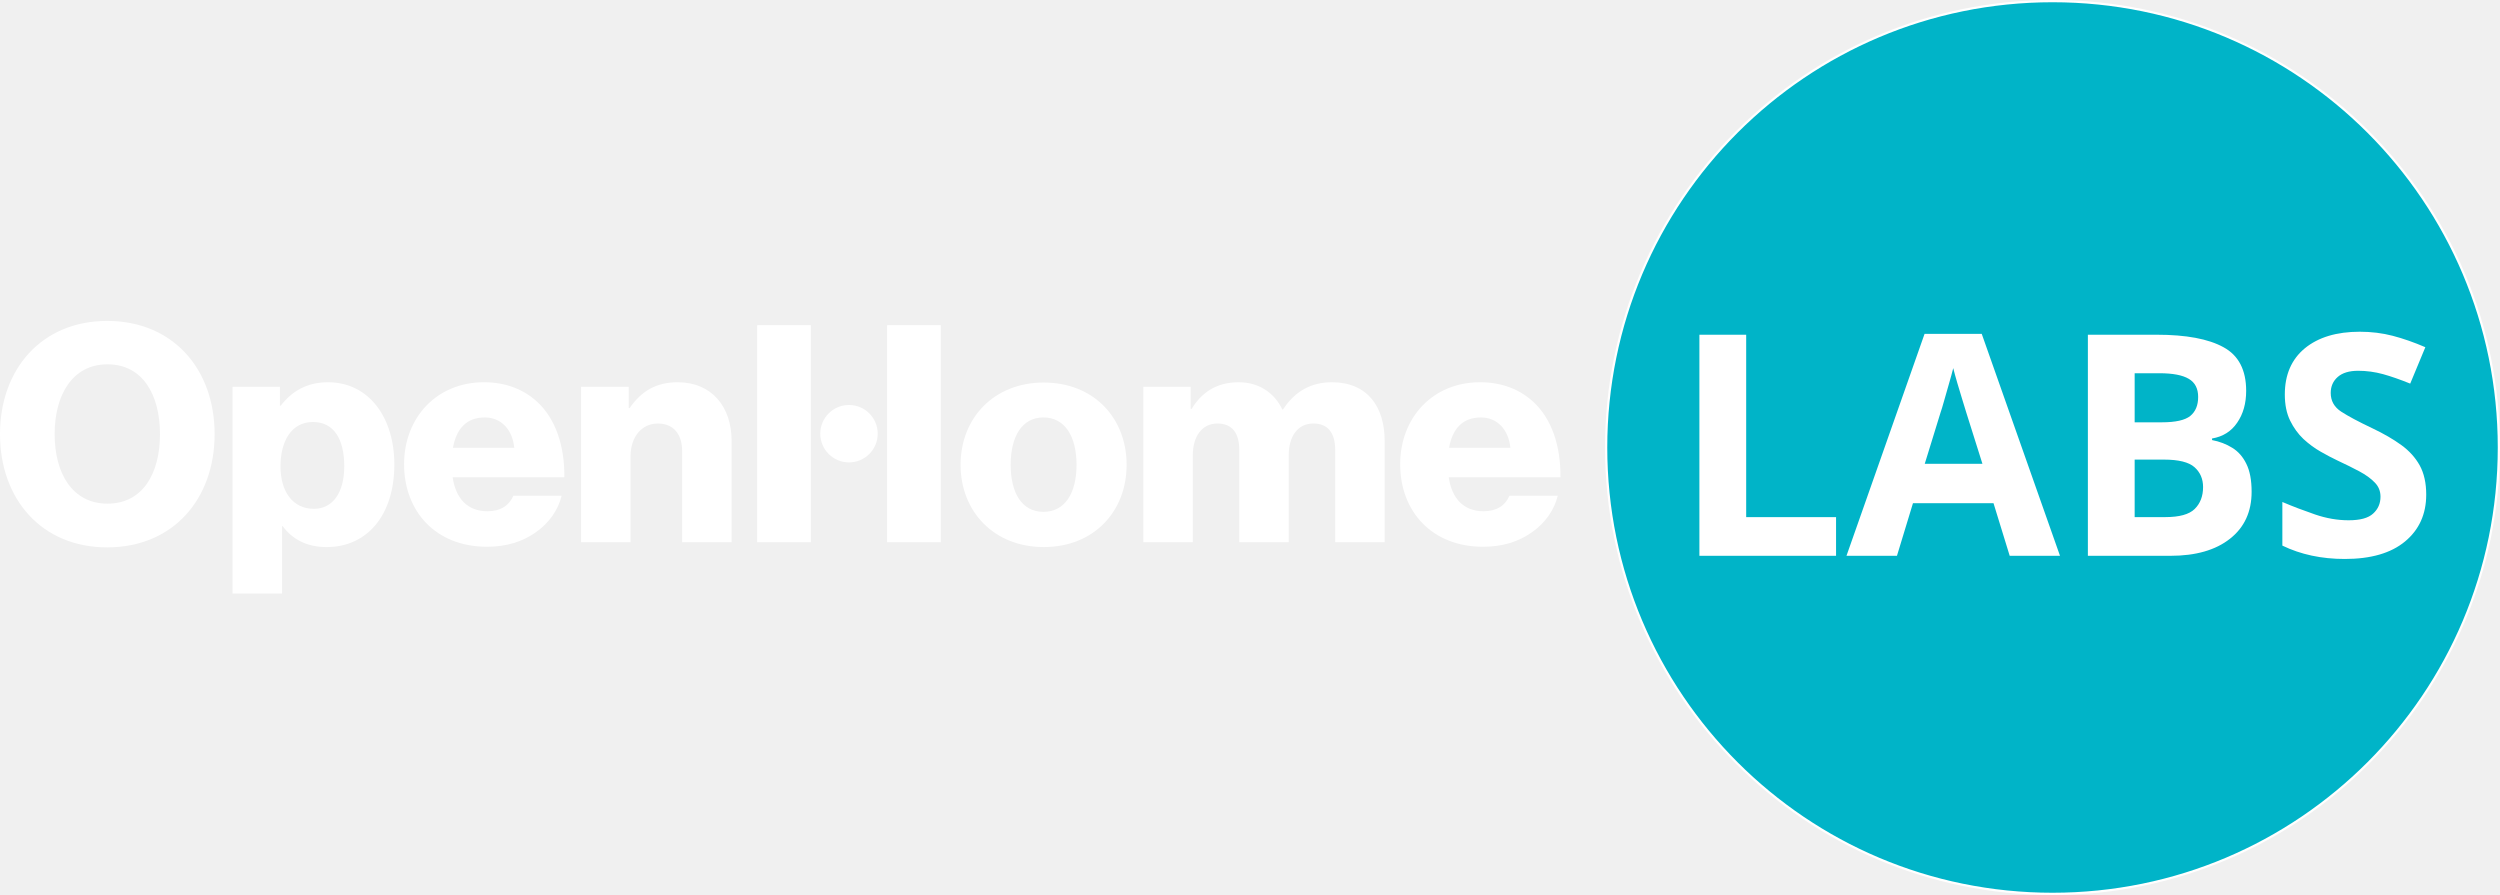
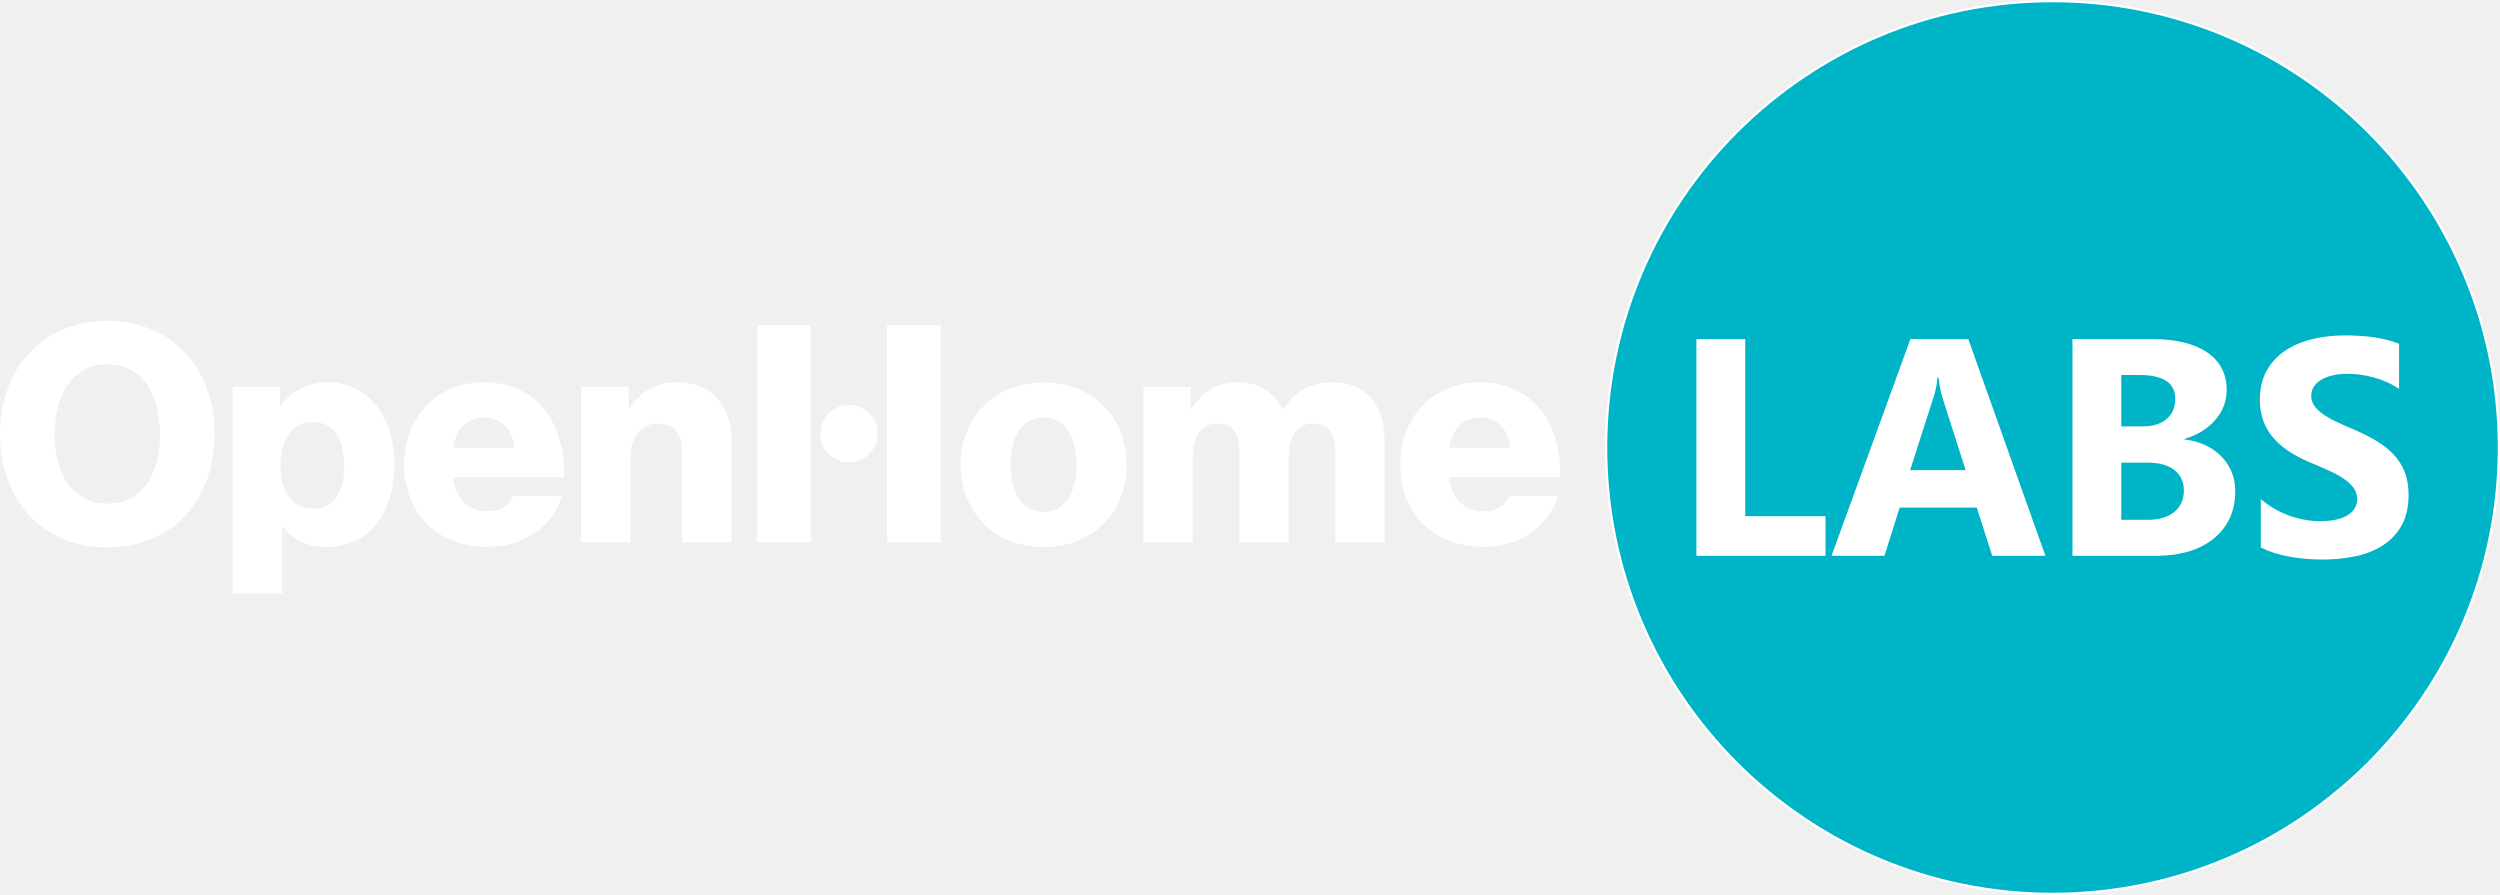
<svg xmlns="http://www.w3.org/2000/svg" width="222.097" height="79.51" viewBox="0 0 222.097 79.51" version="1.1" id="svg2">
  <defs id="defs8" />
  <g id="Page-1" style="fill:none;stroke:none" transform="translate(-0.4845012,28.0292)">
    <g style="fill:#000000" transform="translate(-80,0)" id="Group">
      <g id="g3815">
        <path style="fill:#00b4c8;fill-opacity:1;stroke:#ffffff;stroke-width:0.209;stroke-miterlimit:4;stroke-opacity:1;stroke-dasharray:none" id="path3839" d="m 228.112,25.93 c 0,22.98 -18.629,41.608 -41.608,41.608 -22.98,0 -41.608,-18.629 -41.608,-41.608 0,-22.98 18.629,-41.608 41.608,-41.608 22.98,0 41.608,18.629 41.608,41.608 z" transform="matrix(0.9530591,0,0,0.9530591,85.07831,-12.98718)" />
        <g style="fill:#ffffff;fill-opacity:1;stroke:none" id="logo" transform="translate(80,0.299999)">
          <path style="fill:#ffffff;fill-opacity:1;stroke:none" d="m 0.485,10.239 c 0,-5.77 3.695,-10.058 9.519,-10.058 5.852,0 9.547,4.288 9.547,10.058 0,5.772 -3.695,10.06 -9.547,10.06 -5.825,0 -9.519,-4.288 -9.519,-10.06 l 0,0 z m 14.212,0 c 0,-3.505 -1.537,-6.202 -4.665,-6.202 -3.102,0 -4.693,2.697 -4.693,6.202 0,3.507 1.591,6.176 4.693,6.176 3.128,0 4.665,-2.67 4.665,-6.176 l 0,0 z" id="Fill-1" />
          <path style="fill:#ffffff;fill-opacity:1;stroke:none" d="m 21.144,6.033 4.207,0 0,1.672 0.081,0 c 0.944,-1.241 2.293,-2.076 4.18,-2.076 3.668,0 5.906,3.155 5.906,7.308 0,4.477 -2.4,7.335 -6.014,7.335 -1.78,0 -3.047,-0.701 -3.91,-1.86 l -0.054,0 0,5.986 -4.396,0 0,-18.365 0,0 z m 9.924,7.066 c 0,-2.373 -0.89,-3.938 -2.778,-3.938 -1.914,0 -2.886,1.699 -2.886,3.938 0,2.238 1.079,3.775 2.967,3.775 1.672,0 2.697,-1.43 2.697,-3.775 l 0,0 z" id="Fill-2" />
          <path style="fill:#ffffff;fill-opacity:1;stroke:none" d="m 36.383,12.91 c 0,-4.126 2.886,-7.281 7.092,-7.281 1.968,0 3.533,0.647 4.719,1.726 1.645,1.51 2.454,3.909 2.427,6.714 l -9.924,0 c 0.27,1.861 1.294,3.021 3.101,3.021 1.159,0 1.914,-0.512 2.293,-1.376 l 4.287,0 c -0.297,1.24 -1.106,2.427 -2.32,3.263 -1.159,0.81 -2.561,1.267 -4.314,1.267 -4.558,0 -7.362,-3.155 -7.362,-7.335 l 0,0 z m 9.789,-1.456 C 46.01,9.808 44.986,8.757 43.556,8.757 c -1.672,0 -2.535,1.051 -2.832,2.697 l 5.448,0 0,0 z" id="Fill-3" />
          <path style="fill:#ffffff;fill-opacity:1;stroke:none" d="m 52.106,6.033 4.234,0 0,1.888 0.081,0 c 1.025,-1.484 2.346,-2.292 4.261,-2.292 3.02,0 4.8,2.157 4.8,5.231 l 0,8.98 -4.396,0 0,-8.09 c 0,-1.456 -0.728,-2.454 -2.158,-2.454 -1.456,0 -2.427,1.213 -2.427,2.913 l 0,7.631 -4.396,0 0,-13.808" id="Fill-4" />
          <path style="fill:#ffffff;fill-opacity:1;stroke:none" d="m 85.821,12.963 c 0,-4.153 2.966,-7.308 7.389,-7.308 4.449,0 7.362,3.155 7.362,7.308 0,4.153 -2.913,7.308 -7.362,7.308 -4.423,0 -7.389,-3.155 -7.389,-7.308 l 0,0 z m 10.302,0 c 0,-2.507 -1.025,-4.207 -2.939,-4.207 -1.915,0 -2.912,1.699 -2.912,4.207 0,2.509 0.997,4.18 2.912,4.18 1.914,0 2.939,-1.671 2.939,-4.18 l 0,0 z" id="Fill-5" />
          <path style="fill:#ffffff;fill-opacity:1;stroke:none" d="m 102.057,6.033 4.207,0 0,1.969 0.081,0 c 0.863,-1.429 2.185,-2.373 4.18,-2.373 1.807,0 3.182,0.944 3.883,2.427 l 0.054,0 c 1.078,-1.672 2.562,-2.427 4.342,-2.427 3.128,0 4.693,2.13 4.693,5.231 l 0,8.98 -4.396,0 0,-8.199 c 0,-1.483 -0.621,-2.346 -1.942,-2.346 -1.402,0 -2.184,1.16 -2.184,2.805 l 0,7.74 -4.396,0 0,-8.199 c 0,-1.483 -0.62,-2.346 -1.942,-2.346 -1.376,0 -2.184,1.16 -2.184,2.805 l 0,7.74 -4.396,0 0,-13.808" id="Fill-6" />
          <path style="fill:#ffffff;fill-opacity:1;stroke:none" d="m 124.875,12.91 c 0,-4.126 2.885,-7.281 7.092,-7.281 1.969,0 3.533,0.647 4.719,1.726 1.645,1.51 2.454,3.909 2.427,6.714 l -9.924,0 c 0.27,1.861 1.295,3.021 3.102,3.021 1.159,0 1.914,-0.512 2.292,-1.376 l 4.288,0 c -0.297,1.24 -1.106,2.427 -2.32,3.263 -1.159,0.81 -2.562,1.267 -4.315,1.267 -4.557,0 -7.362,-3.155 -7.362,-7.335 l 0,0 z m 9.789,-1.456 c -0.161,-1.645 -1.186,-2.697 -2.616,-2.697 -1.672,0 -2.534,1.051 -2.831,2.697 l 5.447,0 0,0 z" id="Fill-7" />
          <path style="fill:#ffffff;fill-opacity:1;stroke:none" d="m 79.292,0.558 4.773,0 0,19.282 -4.773,0 0,-19.282 z" id="Fill-8" />
          <path style="fill:#ffffff;fill-opacity:1;stroke:none" d="m 67.75,0.558 4.773,0 0,19.282 -4.773,0 0,-19.282 z" id="Fill-9" />
          <path style="fill:#ffffff;fill-opacity:1;stroke:none" d="m 78.459,10.199 c 0,1.408 -1.142,2.551 -2.551,2.551 -1.408,0 -2.551,-1.143 -2.551,-2.551 0,-1.409 1.143,-2.55 2.551,-2.55 1.41,0 2.551,1.142 2.551,2.55" id="Fill-10" />
        </g>
-         <text xml:space="preserve" style="font-size:27.5px;font-style:normal;font-weight:normal;line-height:125%;letter-spacing:0px;word-spacing:0px;fill:#ffffff;fill-opacity:1;stroke:none;font-family:Sans" x="228.989" y="21.347" id="text3035">
-           <tspan id="tspan3037" x="228.989" y="21.347" style="font-style:normal;font-variant:normal;font-weight:bold;font-stretch:normal;fill:#ffffff;fill-opacity:1;font-family:Segoe WP;-inkscape-font-specification:Segoe WP Bold">LABS</tspan>
-         </text>
+         <g style="font-size:27.5px;font-style:normal;font-weight:normal;line-height:125%;letter-spacing:0px;word-spacing:0px;fill:#ffffff;fill-opacity:1;stroke:none;font-family:Sans" id="text3035">
+           <path d="m 242.659,21.347 -11.467,0 0,-19.255 4.337,0 0,15.737 7.13,0 z" style="font-variant:normal;font-weight:bold;font-stretch:normal;fill:#ffffff;font-family:Segoe WP;-inkscape-font-specification:Segoe WP Bold" id="path3009" />
+           <path d="m 262.196,21.347 -4.727,0 -1.37,-4.283 -6.848,0 -1.356,4.283 -4.7,0 7.009,-19.255 5.143,0 z m -7.09,-7.613 -2.068,-6.472 c -0.152,-0.483 -0.26,-1.061 -0.322,-1.732 l -0.107,0 c -0.045,0.564 -0.157,1.123 -0.336,1.678 l -2.095,6.526 z" style="font-variant:normal;font-weight:bold;font-stretch:normal;fill:#ffffff;font-family:Segoe WP;-inkscape-font-specification:Segoe WP Bold" id="path3011" />
+           <path d="m 264.6,21.347 0,-19.255 7.009,0 c 2.148,1.92e-5 3.8,0.394 4.955,1.182 1.155,0.788 1.732,1.898 1.732,3.33 -10e-6,1.038 -0.351,1.947 -1.054,2.726 -0.703,0.779 -1.6,1.32 -2.692,1.625 l 0,0.054 c 1.37,0.17 2.464,0.676 3.283,1.517 0.819,0.841 1.229,1.866 1.229,3.075 -2e-5,1.764 -0.631,3.162 -1.893,4.196 -1.262,1.034 -2.985,1.551 -5.17,1.551 z m 4.337,-16.06 0,4.565 1.907,0 c 0.895,1.15e-5 1.6,-0.217 2.115,-0.651 0.515,-0.434 0.772,-1.032 0.772,-1.793 -10e-6,-1.414 -1.056,-2.122 -3.169,-2.122 z m 0,7.788 0,5.076 2.35,0 c 1.003,4e-6 1.788,-0.233 2.357,-0.698 0.568,-0.465 0.853,-1.101 0.853,-1.907 -2e-5,-0.77 -0.28,-1.374 -0.839,-1.813 -0.559,-0.439 -1.341,-0.658 -2.343,-0.658 z" style="font-variant:normal;font-weight:bold;font-stretch:normal;fill:#ffffff;font-family:Segoe WP;-inkscape-font-specification:Segoe WP Bold" id="path3013" />
+           <path d="m 281.331,20.608 0,-4.297 c 0.779,0.653 1.625,1.144 2.538,1.47 0.913,0.327 1.835,0.49 2.766,0.49 0.546,3e-6 1.023,-0.049 1.43,-0.148 0.407,-0.098 0.747,-0.235 1.02,-0.41 0.273,-0.175 0.477,-0.38 0.611,-0.618 0.134,-0.237 0.201,-0.495 0.201,-0.772 -10e-6,-0.376 -0.107,-0.712 -0.322,-1.007 -0.215,-0.295 -0.508,-0.568 -0.88,-0.819 -0.372,-0.251 -0.812,-0.492 -1.323,-0.725 -0.51,-0.233 -1.061,-0.47 -1.652,-0.712 -1.504,-0.627 -2.625,-1.392 -3.364,-2.296 -0.739,-0.904 -1.108,-1.996 -1.108,-3.276 -1e-5,-1.003 0.201,-1.864 0.604,-2.585 0.403,-0.721 0.951,-1.314 1.645,-1.779 0.694,-0.465 1.497,-0.808 2.41,-1.027 0.913,-0.219 1.88,-0.329 2.9,-0.329 1.003,1.96e-5 1.891,0.06 2.665,0.181 0.774,0.121 1.488,0.307 2.142,0.557 l 0,4.015 c -0.322,-0.224 -0.674,-0.421 -1.054,-0.591 -0.38,-0.17 -0.772,-0.311 -1.175,-0.423 -0.403,-0.112 -0.803,-0.195 -1.202,-0.248 -0.398,-0.054 -0.777,-0.081 -1.135,-0.081 -0.492,1.62e-5 -0.94,0.047 -1.343,0.141 -0.403,0.094 -0.743,0.226 -1.02,0.396 -0.278,0.17 -0.492,0.374 -0.645,0.611 -0.152,0.237 -0.228,0.504 -0.228,0.799 -10e-6,0.322 0.085,0.611 0.255,0.866 0.17,0.255 0.412,0.497 0.725,0.725 0.313,0.228 0.694,0.452 1.141,0.671 0.448,0.219 0.953,0.445 1.517,0.678 0.77,0.322 1.461,0.665 2.075,1.027 0.613,0.363 1.139,0.772 1.578,1.229 0.439,0.457 0.774,0.978 1.007,1.564 0.233,0.586 0.349,1.269 0.349,2.048 -10e-6,1.074 -0.204,1.976 -0.611,2.706 -0.407,0.73 -0.96,1.32 -1.658,1.772 -0.698,0.452 -1.511,0.777 -2.437,0.974 -0.927,0.197 -1.905,0.295 -2.934,0.295 -1.056,0 -2.061,-0.09 -3.015,-0.269 -0.953,-0.179 -1.779,-0.448 -2.477,-0.806 z" style="font-variant:normal;font-weight:bold;font-stretch:normal;fill:#ffffff;font-family:Segoe WP;-inkscape-font-specification:Segoe WP Bold" id="path3015" />
+         </g>
      </g>
    </g>
  </g>
</svg>
